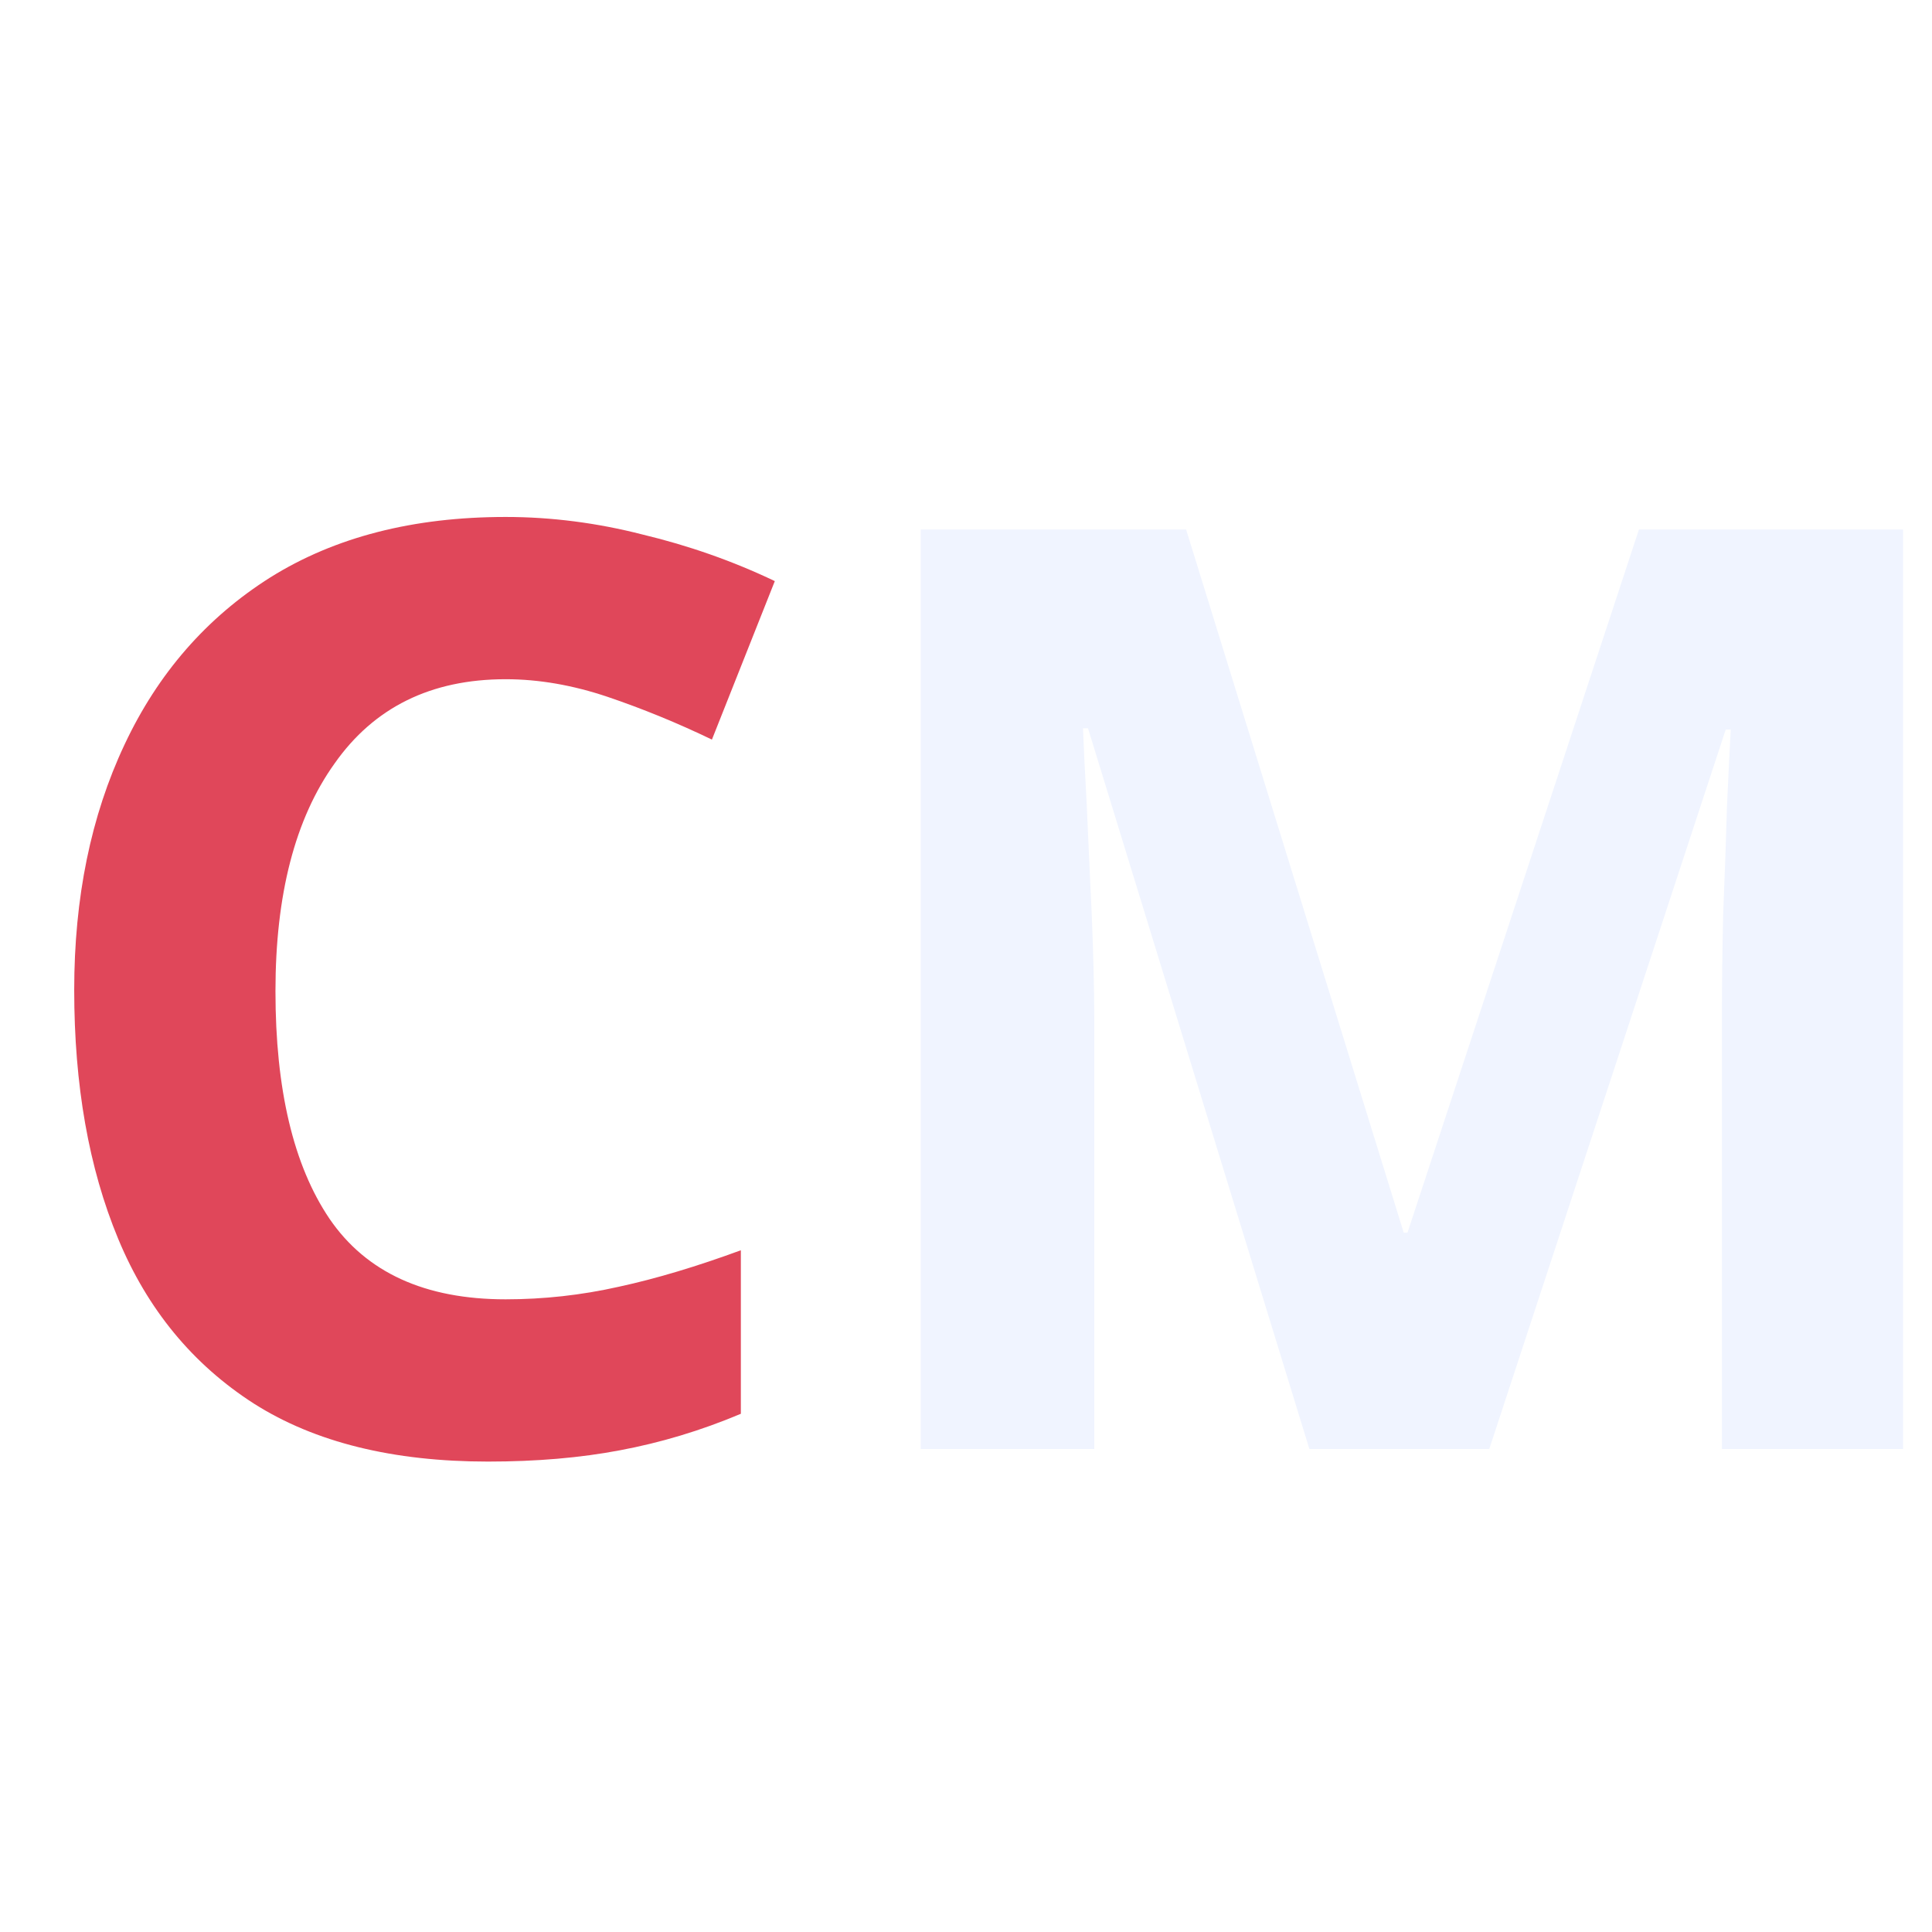
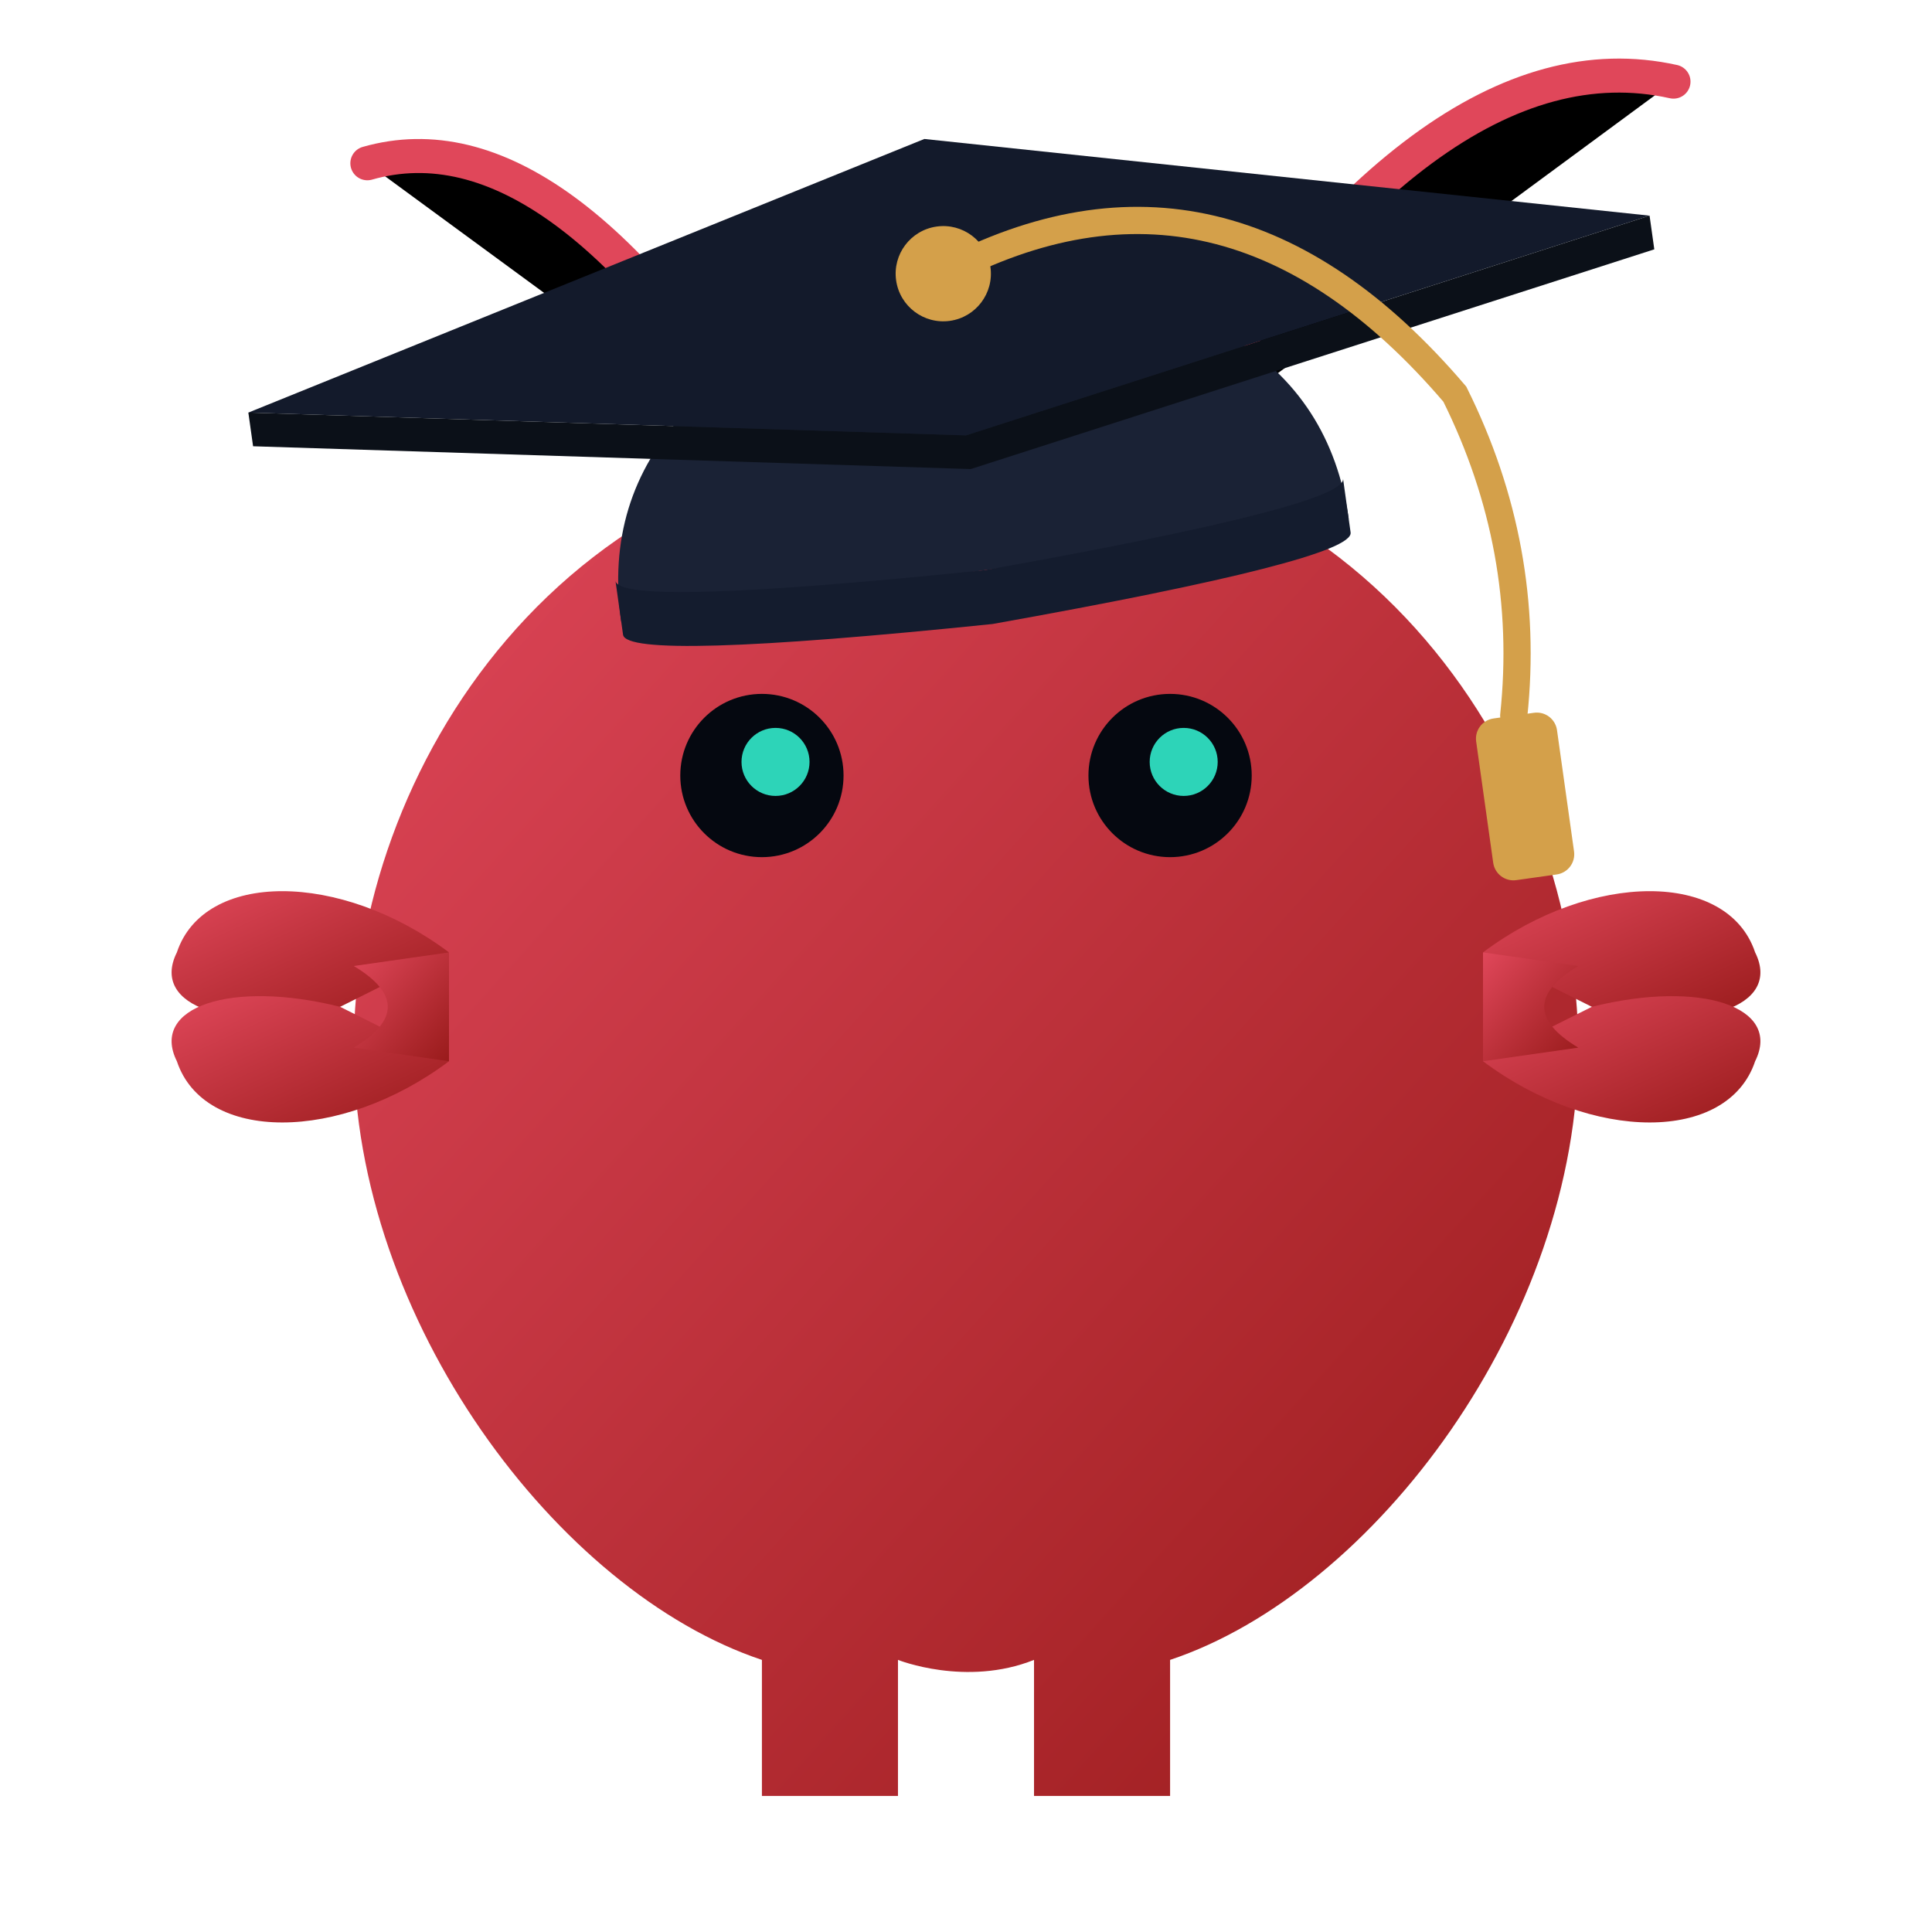
- <svg xmlns="http://www.w3.org/2000/svg" viewBox="0 0 24 24" width="24" height="24">
-   <text x="0" y="18" font-family="General Sans, system-ui, sans-serif" font-weight="700" font-size="16" fill="#e0475a">C</text>
-   <text x="10" y="18" font-family="General Sans, system-ui, sans-serif" font-weight="700" font-size="16" fill="#f0f4ff">M</text>
+ <svg xmlns="http://www.w3.org/2000/svg" viewBox="-6 -22 132 142" width="36" height="36" role="img" aria-label="ClawMem">
+   <path d="M60 10 C30 10 15 35 15 55 C15 75 30 95 45 100 L45 110 L55 110 L55 100 C55 100 60 102 65 100 L65 110 L75 110 L75 100 C90 95 105 75 105 55 C105 35 90 10 60 10Z" fill="url(#fg-dark)" />
+   <g transform-origin="22 52">
+     <path d="M22 48 C14 42 4 42 2 48 C0 52 6 54 14 52 Z" fill="url(#fg-dark)" />
+     <path d="M22 56 C14 62 4 62 2 56 C0 52 6 50 14 52 Z" fill="url(#fg-dark)" />
+     <path d="M15 49 Q20 52 15 55 L22 56 L22 48 Z" fill="url(#fg-dark)" />
+   </g>
+   <g transform-origin="98 52">
+     <path d="M98 48 C106 42 116 42 118 48 C120 52 114 54 106 52 Z" fill="url(#fg-dark)" />
+     <path d="M98 56 C106 62 116 62 118 56 C120 52 114 50 106 52 Z" fill="url(#fg-dark)" />
+     <path d="M105 49 Q100 52 105 55 L98 56 L98 48 Z" fill="url(#fg-dark)" />
+   </g>
+   <path d="M46 12 Q30 -14 16 -10" stroke="#e0475a" stroke-width="2.5" stroke-linecap="round" />
+   <path d="M74 12 Q94 -20 112 -16" stroke="#e0475a" stroke-width="2.5" stroke-linecap="round" />
+   <g transform="rotate(-8, 60, 10)">
+     <path d="M33 20 Q33 2 60 -2 Q87 2 87 20 Z" fill="#1a2235" />
+     <path d="M33 17 L33 21 Q33 23 60 24 Q87 23 87 21 L87 17 Q87 19 60 20 Q33 19 33 17 Z" fill="#141c2e" />
+     <polygon points="60,-12 112,1 60,10 8,1" fill="#131a2b" />
+     <polygon points="8,1 60,10 112,1 112,3.5 60,12.5 8,3.5" fill="#0b1018" />
+     <circle cx="60" cy="-2" r="3.5" fill="#d4a04a" />
+     <path d="M60 -2 Q82 -10 96 12 Q100 24 97 36" stroke="#d4a04a" stroke-width="2" fill="none" stroke-linecap="round" />
+     <rect x="94" y="36" width="6" height="12" rx="1.5" fill="#d4a04a" />
+   </g>
+   <circle cx="45" cy="35" r="6" fill="#050810" />
+   <circle cx="75" cy="35" r="6" fill="#050810" />
+   <circle cx="46" cy="34" r="2.5" fill="#2dd4b8" />
+   <circle cx="76" cy="34" r="2.5" fill="#2dd4b8" />
+   <defs>
+     <linearGradient id="fg-dark" x1="0%" y1="0%" x2="100%" y2="100%">
+       <stop offset="0%" stop-color="#e0475a" />
+       <stop offset="100%" stop-color="#991b1b" />
+     </linearGradient>
+   </defs>
</svg>
